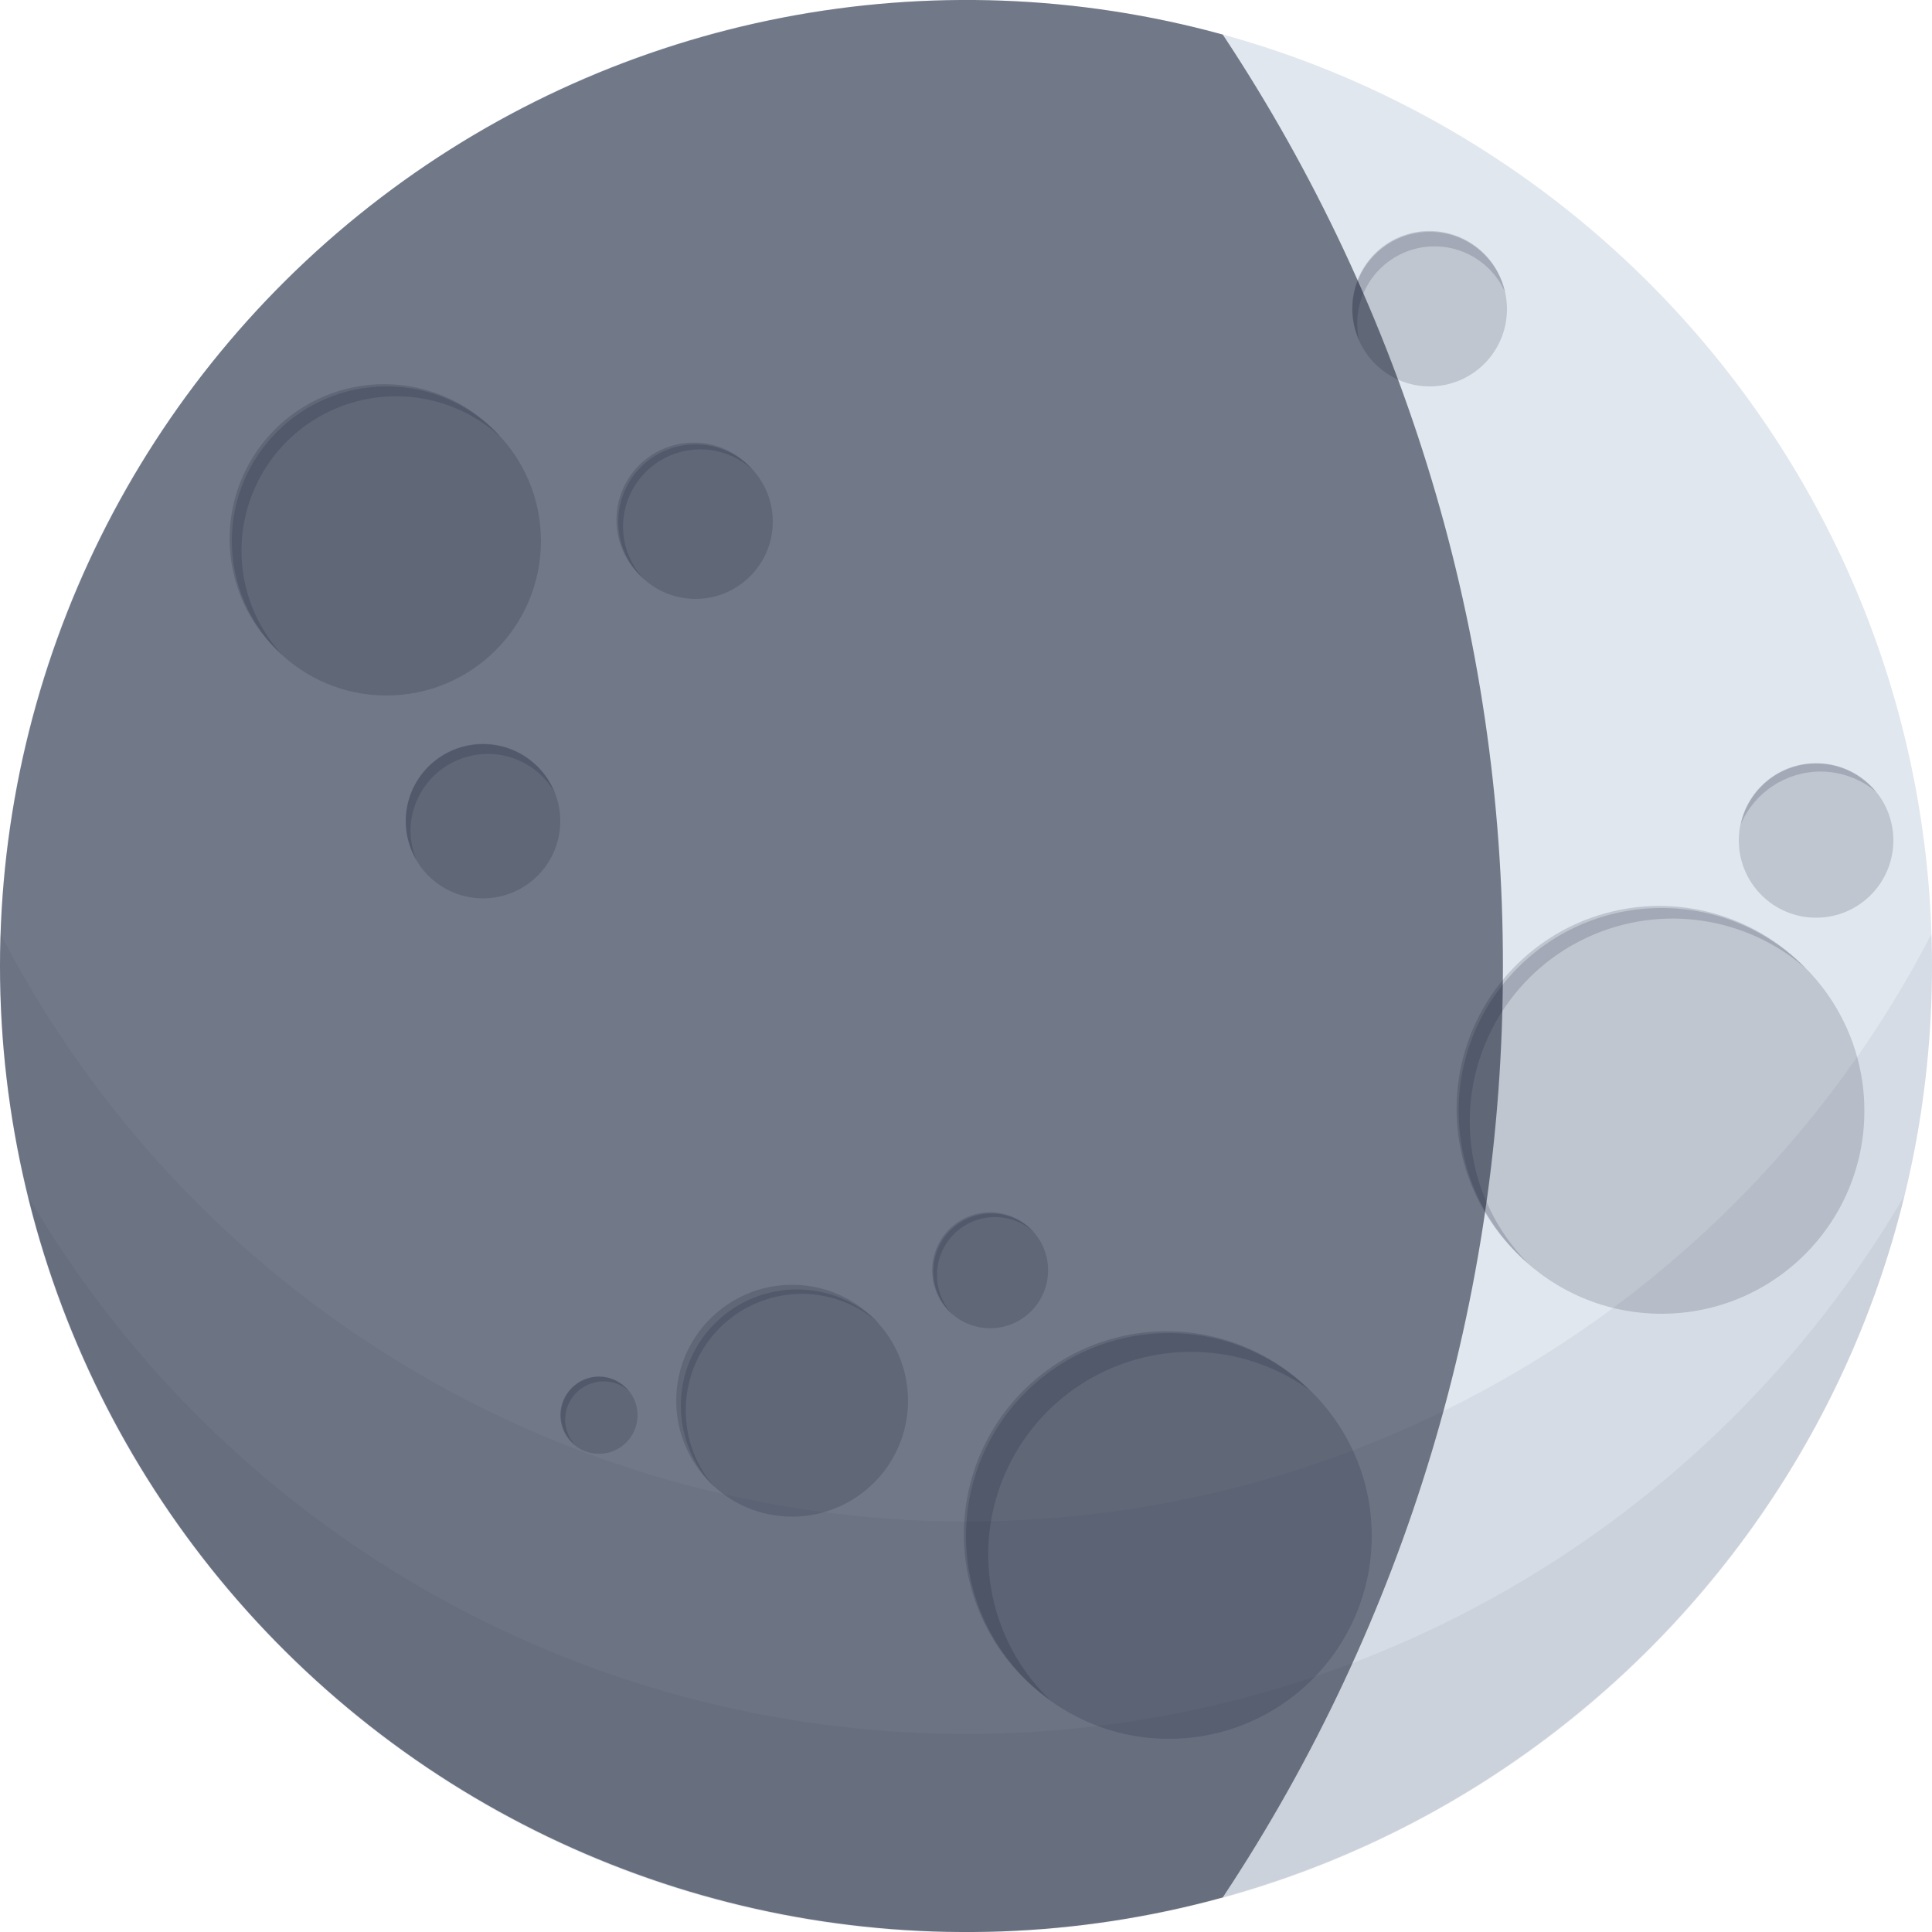
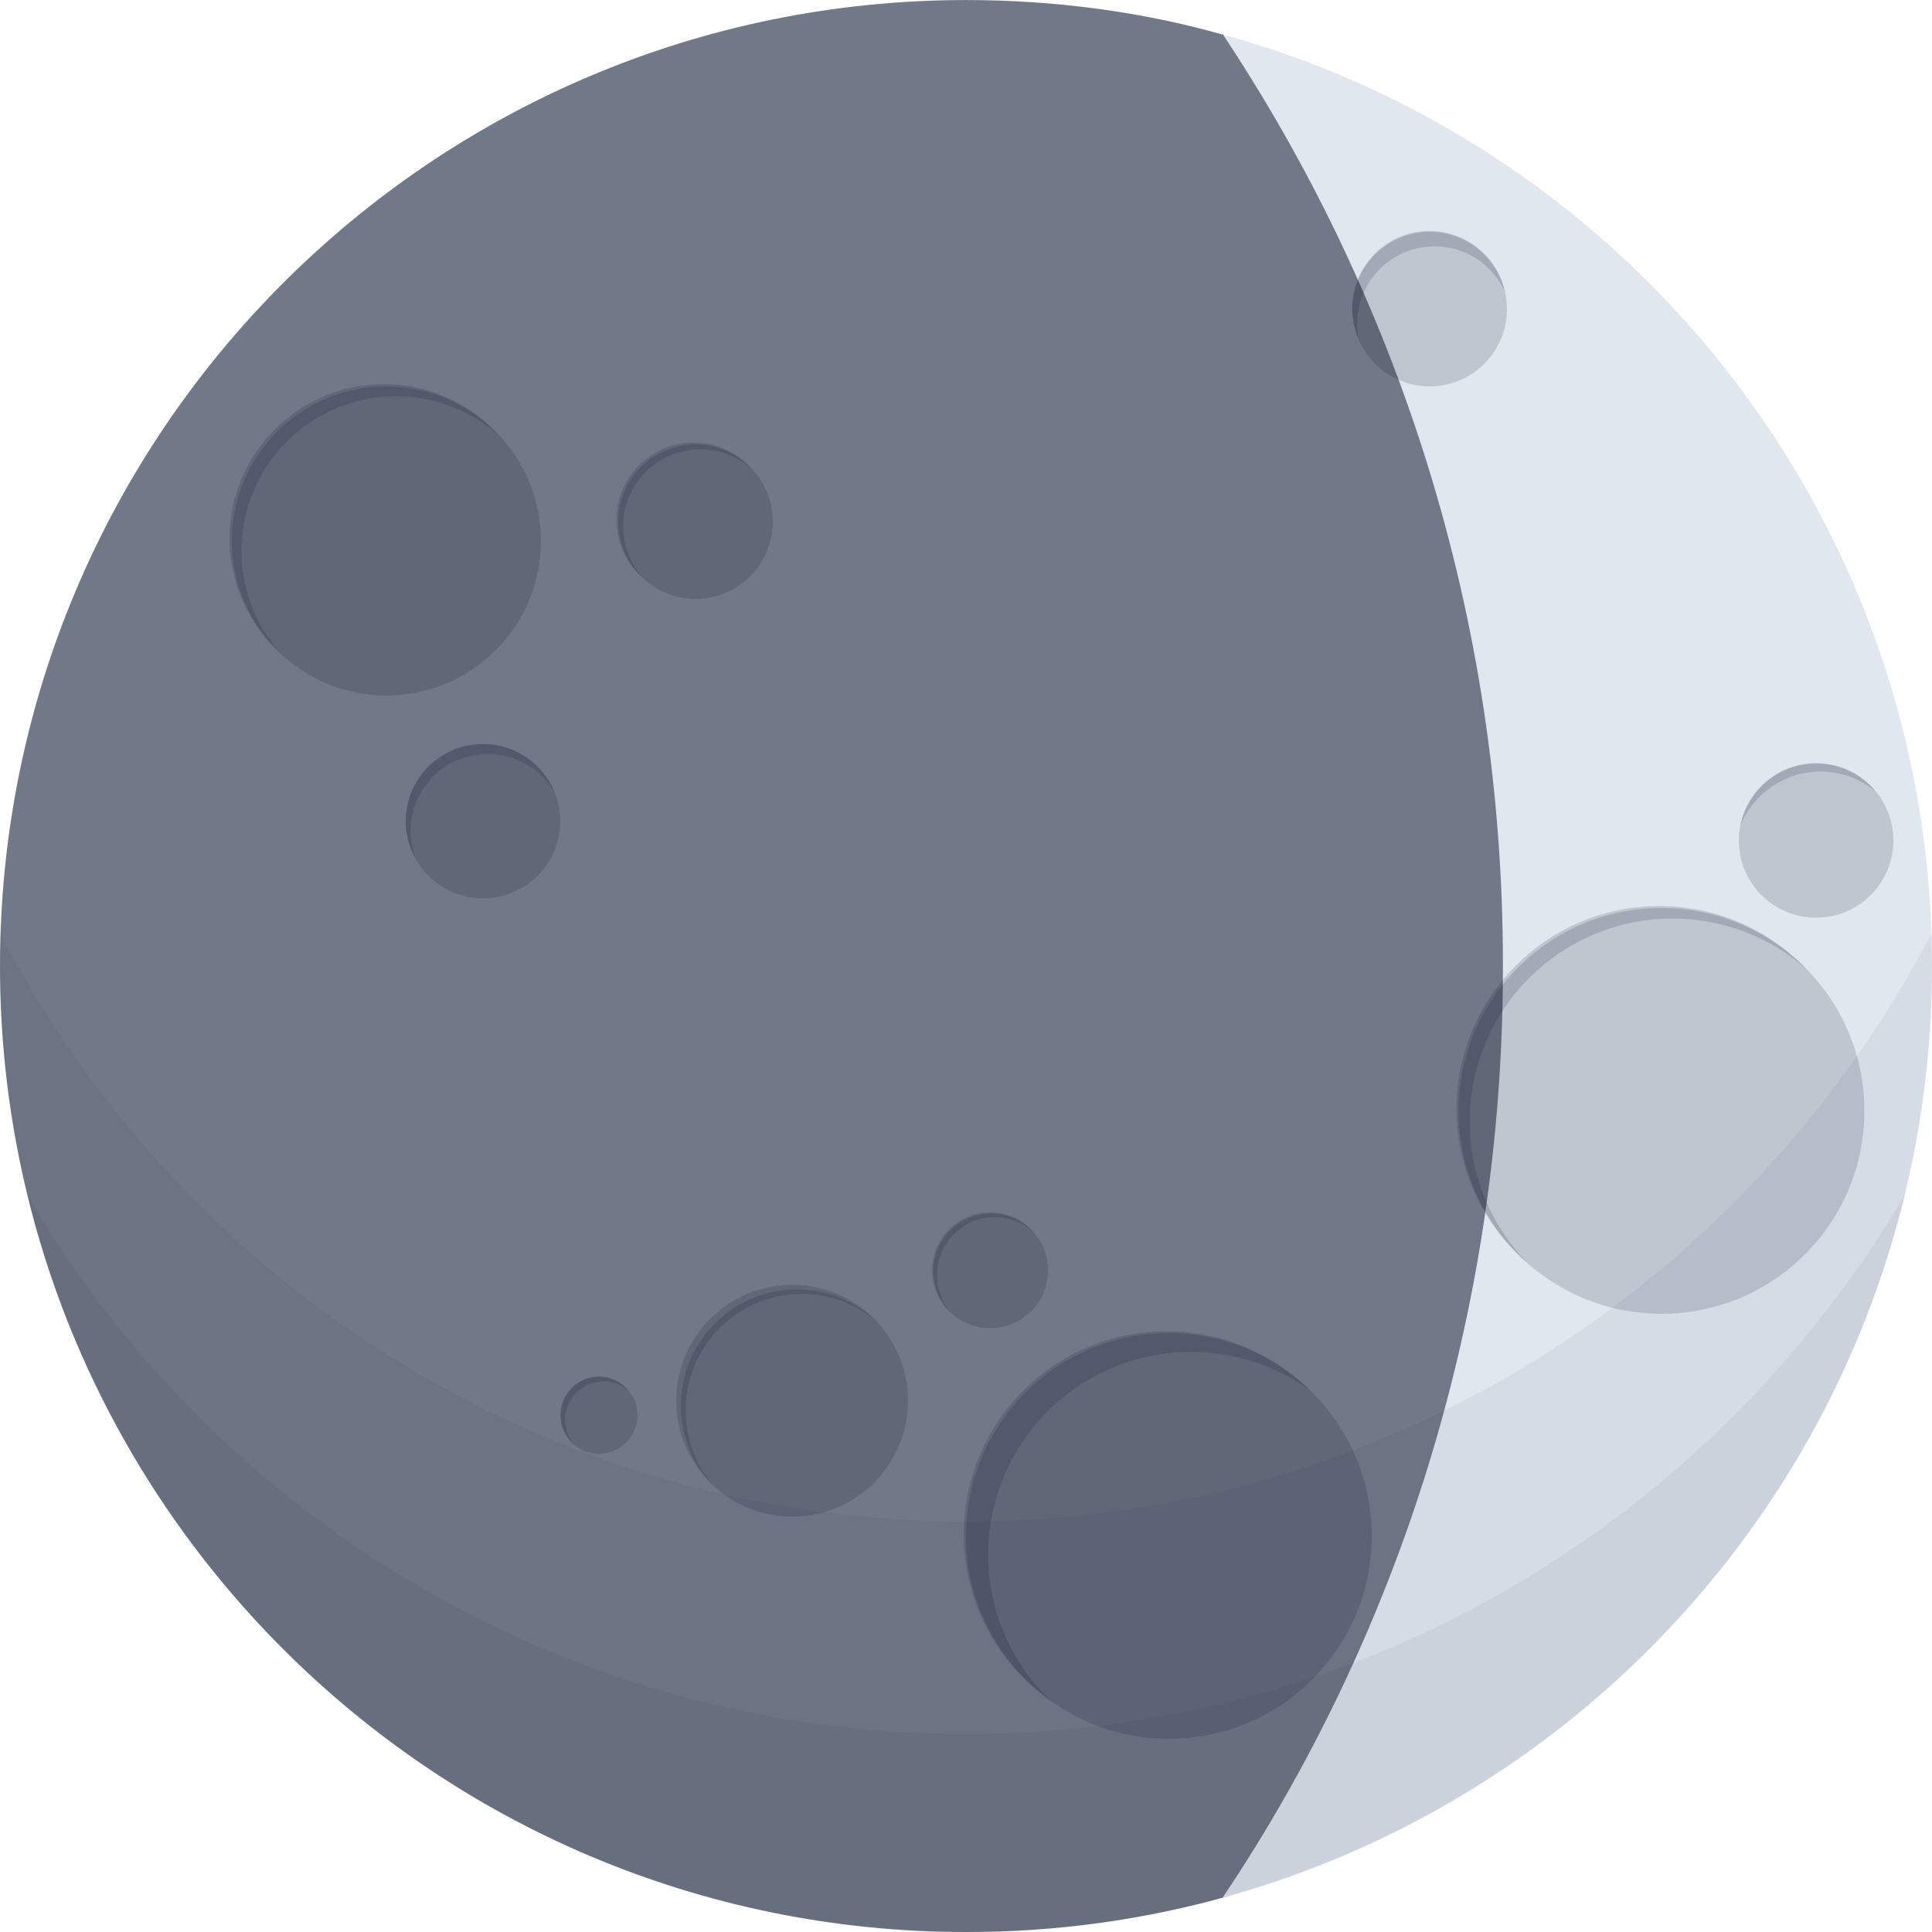
- <svg xmlns="http://www.w3.org/2000/svg" viewBox="0 0 200 200">
-   <defs>
-     <style>.a{fill:#e1e7ee;}.b,.c,.e{fill:#020920;}.b{opacity:0.15;}.c{opacity:0.05;}.d{fill:none;}.e{opacity:0.5;}</style>
-   </defs>
-   <circle class="a" cx="100" cy="100" r="100" />
-   <circle class="b" cx="121" cy="159" r="21" />
-   <path class="b" d="M102.3,160.91a21,21,0,0,1,33.28-17A21,21,0,1,0,108.72,176,20.93,20.93,0,0,1,102.3,160.91Z" />
-   <circle class="b" cx="172" cy="115" r="21" />
-   <path class="b" d="M152.15,116.06a21,21,0,0,1,34.8-15.8A21,21,0,1,0,158.2,130.8,20.91,20.91,0,0,1,152.15,116.06Z" />
-   <circle class="b" cx="188" cy="87" r="8" />
-   <path class="b" d="M188.45,79.87a8.93,8.93,0,0,1,5.76,2.1,8,8,0,0,0-14,3.34A9,9,0,0,1,188.45,79.87Z" />
-   <circle class="b" cx="148" cy="32" r="8" />
-   <path class="b" d="M140.5,33.5a8,8,0,0,1,15.3-3.27,8,8,0,1,0-15.1,5A7.94,7.94,0,0,1,140.5,33.5Z" />
-   <circle class="b" cx="40" cy="56" r="16" />
-   <path class="b" d="M25,57A16,16,0,0,1,51.79,45.21,16,16,0,1,0,29.21,67.79,15.92,15.92,0,0,1,25,57Z" />
-   <circle class="b" cx="72" cy="54" r="8" />
-   <path class="b" d="M64.5,54.5a8,8,0,0,1,13.39-5.89A8,8,0,1,0,66.61,59.89,7.92,7.92,0,0,1,64.5,54.5Z" />
-   <circle class="b" cx="50" cy="85" r="8" />
-   <path class="b" d="M42.5,86a8,8,0,0,1,14.9-4A8,8,0,0,0,42,85a7.88,7.88,0,0,0,1.1,4A8,8,0,0,1,42.5,86Z" />
-   <circle class="b" cx="82" cy="145" r="12" />
-   <path class="b" d="M71,146a12,12,0,0,1,20-9A12,12,0,1,0,74,154,11.91,11.91,0,0,1,71,146Z" />
-   <circle class="b" cx="102.5" cy="131.5" r="6" />
-   <path class="b" d="M97,132a6,6,0,0,1,10-4.48A6,6,0,1,0,98.52,136,6,6,0,0,1,97,132Z" />
-   <circle class="b" cx="62" cy="146.5" r="4" />
-   <path class="b" d="M58.5,147a4,4,0,0,1,4-4,3.9,3.9,0,0,1,2.55.95,4,4,0,0,0-3-1.45,4,4,0,0,0-4,4,4,4,0,0,0,1.45,3.05A3.9,3.9,0,0,1,58.5,147Z" />
-   <path class="c" d="M100,157.5A112.48,112.48,0,0,1,.06,96.69C0,97.79,0,98.89,0,100a100,100,0,0,0,200,0c0-1.11,0-2.21-.06-3.31A112.48,112.48,0,0,1,100,157.5Z" />
-   <path class="c" d="M100,179.5A112.45,112.45,0,0,1,2.84,123.74a100,100,0,0,0,194.32,0A112.45,112.45,0,0,1,100,179.5Z" />
-   <path class="d" d="M100,200A100,100,0,1,1,126.58,3.58,174.83,174.83,0,0,0-19.47-75a175,175,0,0,0-175,175,175,175,0,0,0,175,175,174.83,174.83,0,0,0,146.05-78.58A100.07,100.07,0,0,1,100,200Z" />
-   <path class="e" d="M0,100a100.05,100.05,0,0,0,126.58,96.42,174.18,174.18,0,0,0,29-96.42A174.18,174.18,0,0,0,126.58,3.58,100.05,100.05,0,0,0,0,100Z" />
+ <svg xmlns="http://www.w3.org/2000/svg" version="1.1" width="32" height="32" viewBox="0 0 32 32">
+   <path fill="#e1e7ee" d="M32 16c0 8.837-7.163 16-16 16s-16-7.163-16-16c0-8.837 7.163-16 16-16s16 7.163 16 16z" />
+   <path fill="#020920" opacity="0.15" d="M22.72 25.44c0 1.856-1.504 3.36-3.36 3.36s-3.36-1.504-3.36-3.36c0-1.856 1.504-3.36 3.36-3.36s3.36 1.504 3.36 3.36z" />
+   <path fill="#020920" opacity="0.15" d="M16.368 25.746c0.003-1.853 1.506-3.354 3.36-3.354 0.738 0 1.42 0.238 1.974 0.641l-0.010-0.007c-0.607-0.603-1.444-0.976-2.368-0.976-1.856 0-3.36 1.504-3.36 3.36 0 1.133 0.561 2.135 1.42 2.744l0.010 0.007c-0.634-0.61-1.027-1.466-1.027-2.413 0-0 0-0.001 0-0.001v0z" />
+   <path fill="#020920" opacity="0.15" d="M30.88 18.4c0 1.856-1.504 3.36-3.36 3.36s-3.36-1.504-3.36-3.36c0-1.856 1.504-3.36 3.36-3.36s3.36 1.504 3.36 3.36z" />
+   <path fill="#020920" opacity="0.15" d="M24.344 18.57c0.003-1.854 1.506-3.355 3.36-3.355 0.847 0 1.621 0.313 2.212 0.831l-0.004-0.003c-0.613-0.639-1.473-1.036-2.427-1.036-1.856 0-3.36 1.504-3.36 3.36 0 1.025 0.459 1.942 1.182 2.559l0.005 0.004c-0.598-0.604-0.968-1.436-0.968-2.354 0-0.002 0-0.003 0-0.005v0z" />
+   <path fill="#020920" opacity="0.15" d="M31.36 13.92c0 0.707-0.573 1.28-1.28 1.28s-1.28-0.573-1.28-1.28c0-0.707 0.573-1.28 1.28-1.28s1.28 0.573 1.28 1.28z" />
+   <path fill="#020920" opacity="0.15" d="M30.152 12.779c0 0 0.001 0 0.001 0 0.352 0 0.674 0.127 0.923 0.338l-0.002-0.002c-0.237-0.287-0.592-0.469-0.99-0.469-0.609 0-1.118 0.425-1.248 0.995l-0.002 0.009c0.226-0.515 0.731-0.869 1.318-0.87h0z" />
+   <path fill="#020920" opacity="0.15" d="M24.96 5.12c0 0.707-0.573 1.28-1.28 1.28s-1.28-0.573-1.28-1.28c0-0.707 0.573-1.28 1.28-1.28s1.28 0.573 1.28 1.28z" />
+   <path fill="#020920" opacity="0.15" d="M22.48 5.36c0-0.707 0.573-1.28 1.28-1.28 0.517 0 0.963 0.307 1.165 0.748l0.003 0.008c-0.128-0.582-0.64-1.011-1.251-1.011-0.707 0-1.28 0.573-1.28 1.28 0 0.193 0.043 0.375 0.119 0.539l-0.003-0.008c-0.020-0.083-0.031-0.178-0.032-0.276v-0z" />
+   <path fill="#020920" opacity="0.15" d="M8.96 8.96c0 1.414-1.146 2.56-2.56 2.56s-2.56-1.146-2.56-2.56c0-1.414 1.146-2.56 2.56-2.56s2.56 1.146 2.56 2.56z" />
+   <path fill="#020920" opacity="0.15" d="M4 9.12c0.002-1.412 1.147-2.556 2.56-2.556 0.666 0 1.273 0.254 1.728 0.671l-0.002-0.002c-0.472-0.535-1.158-0.871-1.924-0.871-1.414 0-2.56 1.146-2.56 2.56 0 0.765 0.336 1.452 0.868 1.921l0.003 0.002c-0.418-0.452-0.674-1.059-0.674-1.726 0-0 0-0.001 0-0.001v0z" />
+   <path fill="#020920" opacity="0.15" d="M12.8 8.64c0 0.707-0.573 1.28-1.28 1.28s-1.28-0.573-1.28-1.28c0-0.707 0.573-1.28 1.28-1.28s1.28 0.573 1.28 1.28z" />
+   <path fill="#020920" opacity="0.15" d="M10.32 8.72c0.002-0.705 0.574-1.277 1.28-1.277 0.333 0 0.636 0.127 0.863 0.335l-0.001-0.001c-0.236-0.275-0.584-0.447-0.972-0.447-0.707 0-1.28 0.573-1.28 1.28 0 0.388 0.173 0.736 0.446 0.971l0.002 0.001c-0.209-0.225-0.338-0.528-0.338-0.861 0-0 0-0.001 0-0.001v0z" />
+   <path fill="#020920" opacity="0.15" d="M9.28 13.6c0 0.707-0.573 1.28-1.28 1.28s-1.28-0.573-1.28-1.28c0-0.707 0.573-1.28 1.28-1.28s1.28 0.573 1.28 1.28z" />
+   <path fill="#020920" opacity="0.15" d="M6.8 13.76c0.004-0.704 0.576-1.272 1.28-1.272 0.468 0 0.878 0.251 1.101 0.626l0.003 0.006c-0.197-0.47-0.652-0.794-1.184-0.794-0.705 0-1.276 0.569-1.28 1.273v0c0 0.236 0.066 0.457 0.179 0.646l-0.003-0.006c-0.060-0.142-0.095-0.307-0.096-0.48v-0z" />
+   <path fill="#020920" opacity="0.15" d="M15.040 23.2c0 1.060-0.86 1.92-1.92 1.92s-1.92-0.86-1.92-1.92c0-1.060 0.86-1.92 1.92-1.92s1.92 0.86 1.92 1.92z" />
+   <path fill="#020920" opacity="0.15" d="M11.36 23.36c0-0.003-0-0.006-0-0.009 0-1.060 0.86-1.92 1.92-1.92 0.493 0 0.942 0.186 1.282 0.491l-0.002-0.002c-0.348-0.348-0.829-0.563-1.36-0.563-1.062 0-1.923 0.861-1.923 1.923 0 0.531 0.215 1.012 0.563 1.36v0c-0.298-0.335-0.48-0.778-0.48-1.265 0-0.005 0-0.011 0-0.016v0.001z" />
+   <path fill="#020920" opacity="0.15" d="M17.36 21.040c0 0.53-0.43 0.96-0.96 0.96s-0.96-0.43-0.96-0.96c0-0.53 0.43-0.96 0.96-0.96s0.96 0.43 0.96 0.96z" />
+   <path fill="#020920" opacity="0.15" d="M15.52 21.12c0-0 0-0.001 0-0.001 0-0.53 0.43-0.96 0.96-0.96 0.246 0 0.471 0.093 0.641 0.245l-0.001-0.001c-0.176-0.188-0.425-0.306-0.702-0.306-0.53 0-0.96 0.43-0.96 0.96 0 0.277 0.117 0.527 0.305 0.702l0.001 0c-0.151-0.169-0.243-0.393-0.243-0.639 0-0 0-0.001 0-0.002v0z" />
+   <path fill="#020920" opacity="0.15" d="M10.56 23.44c0 0.353-0.287 0.64-0.64 0.64s-0.64-0.287-0.64-0.64c0-0.353 0.287-0.64 0.64-0.64s0.64 0.287 0.64 0.64z" />
+   <path fill="#020920" opacity="0.15" d="M9.36 23.52c0-0.353 0.287-0.64 0.64-0.64v0c0.156 0 0.299 0.058 0.409 0.153l-0.001-0.001c-0.116-0.139-0.287-0.228-0.479-0.232h-0.001c-0.353 0-0.64 0.287-0.64 0.64v0c0.002 0.196 0.091 0.371 0.231 0.487l0.001 0.001c-0.097-0.108-0.158-0.251-0.16-0.407v-0z" />
+   <path fill="#020920" opacity="0.05" d="M16 25.2c-0.001 0-0.003 0-0.005 0-6.919 0-12.927-3.905-15.938-9.631l-0.047-0.099c-0.010 0.176-0.010 0.352-0.010 0.53 0 8.837 7.163 16 16 16s16-7.163 16-16v0c0-0.178 0-0.354-0.010-0.53-3.059 5.825-9.066 9.73-15.986 9.73-0.002 0-0.003 0-0.005 0h0z" />
+   <path fill="#020920" opacity="0.05" d="M16 28.72c-0.002 0-0.005 0-0.007 0-6.594 0-12.36-3.548-15.493-8.838l-0.046-0.083c1.763 7.064 8.053 12.214 15.546 12.214s13.782-5.15 15.522-12.104l0.023-0.11c-3.178 5.374-8.944 8.922-15.538 8.922-0.003 0-0.005 0-0.008 0h0z" />
+   <path fill="#020920" opacity="0.5" d="M0 16c0.004 8.838 7.17 16 16.008 16 1.511 0 2.972-0.209 4.358-0.6l-0.113 0.027c2.907-4.331 4.64-9.662 4.64-15.398 0-0.010 0-0.021-0-0.031v0.002c0-0.009 0-0.019 0-0.029 0-5.736-1.733-11.067-4.703-15.498l0.063 0.101c-1.273-0.364-2.734-0.573-4.245-0.573-8.838 0-16.004 7.163-16.008 16v0z" />
</svg>
